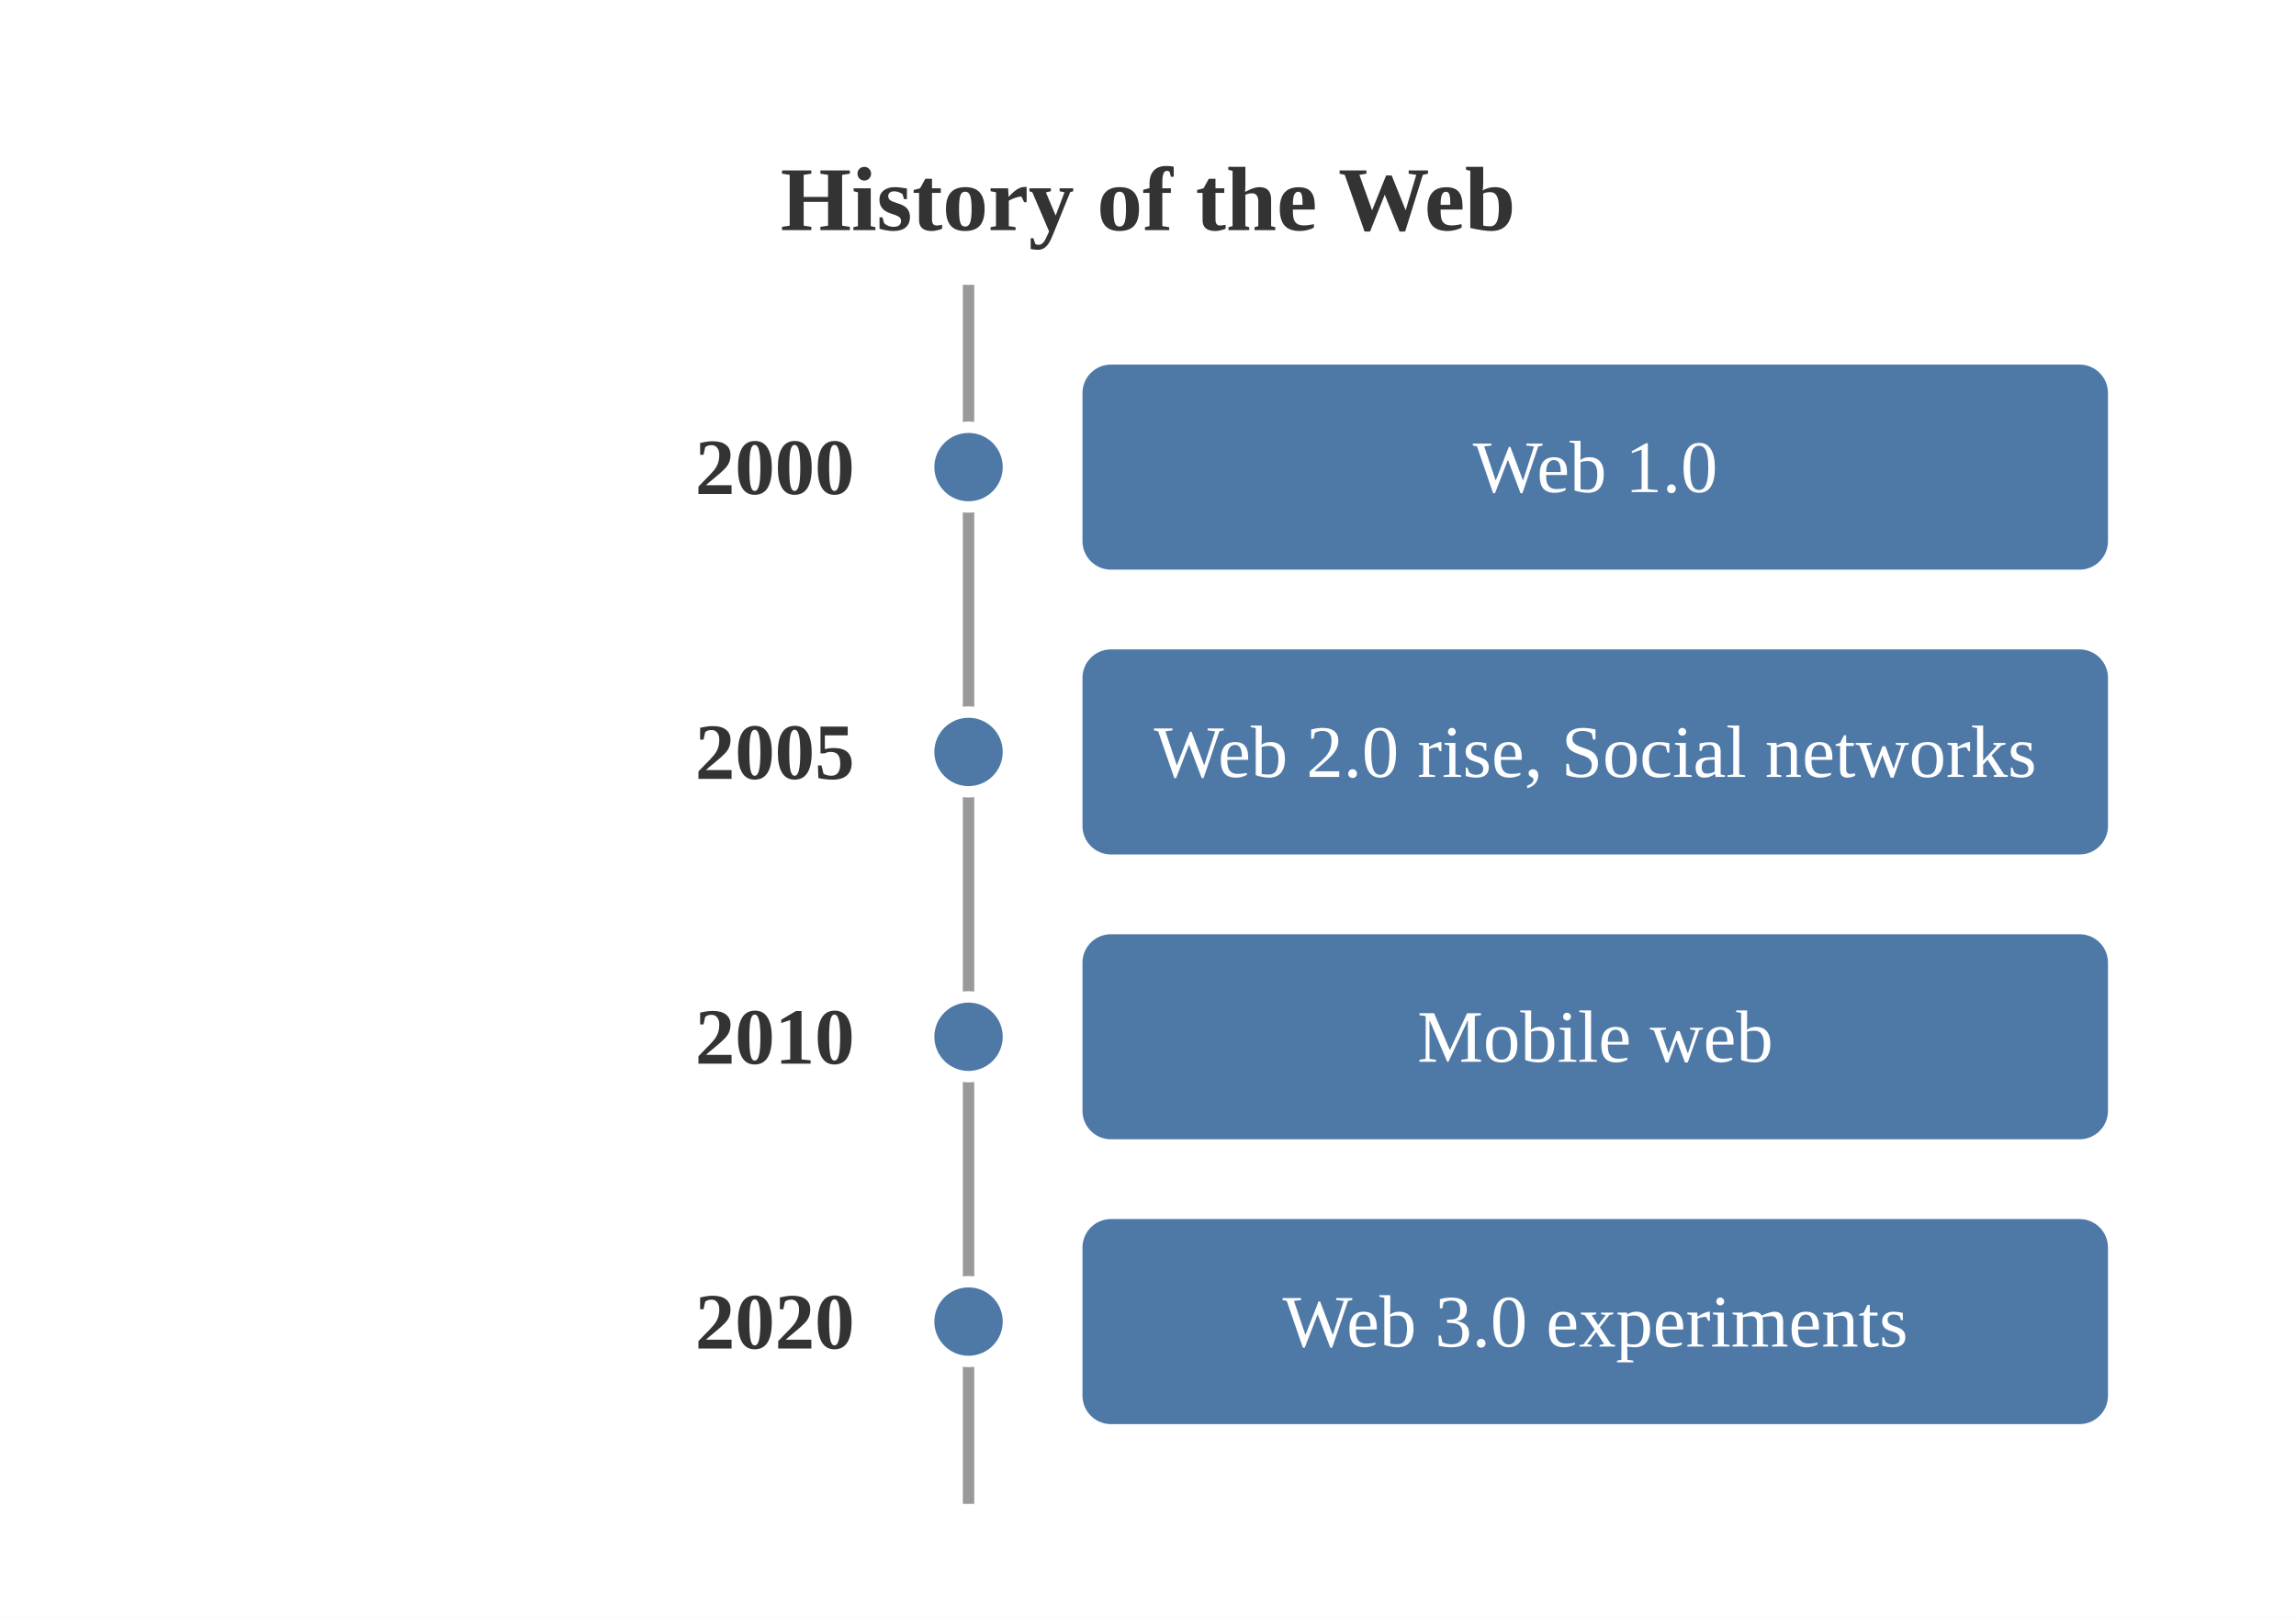
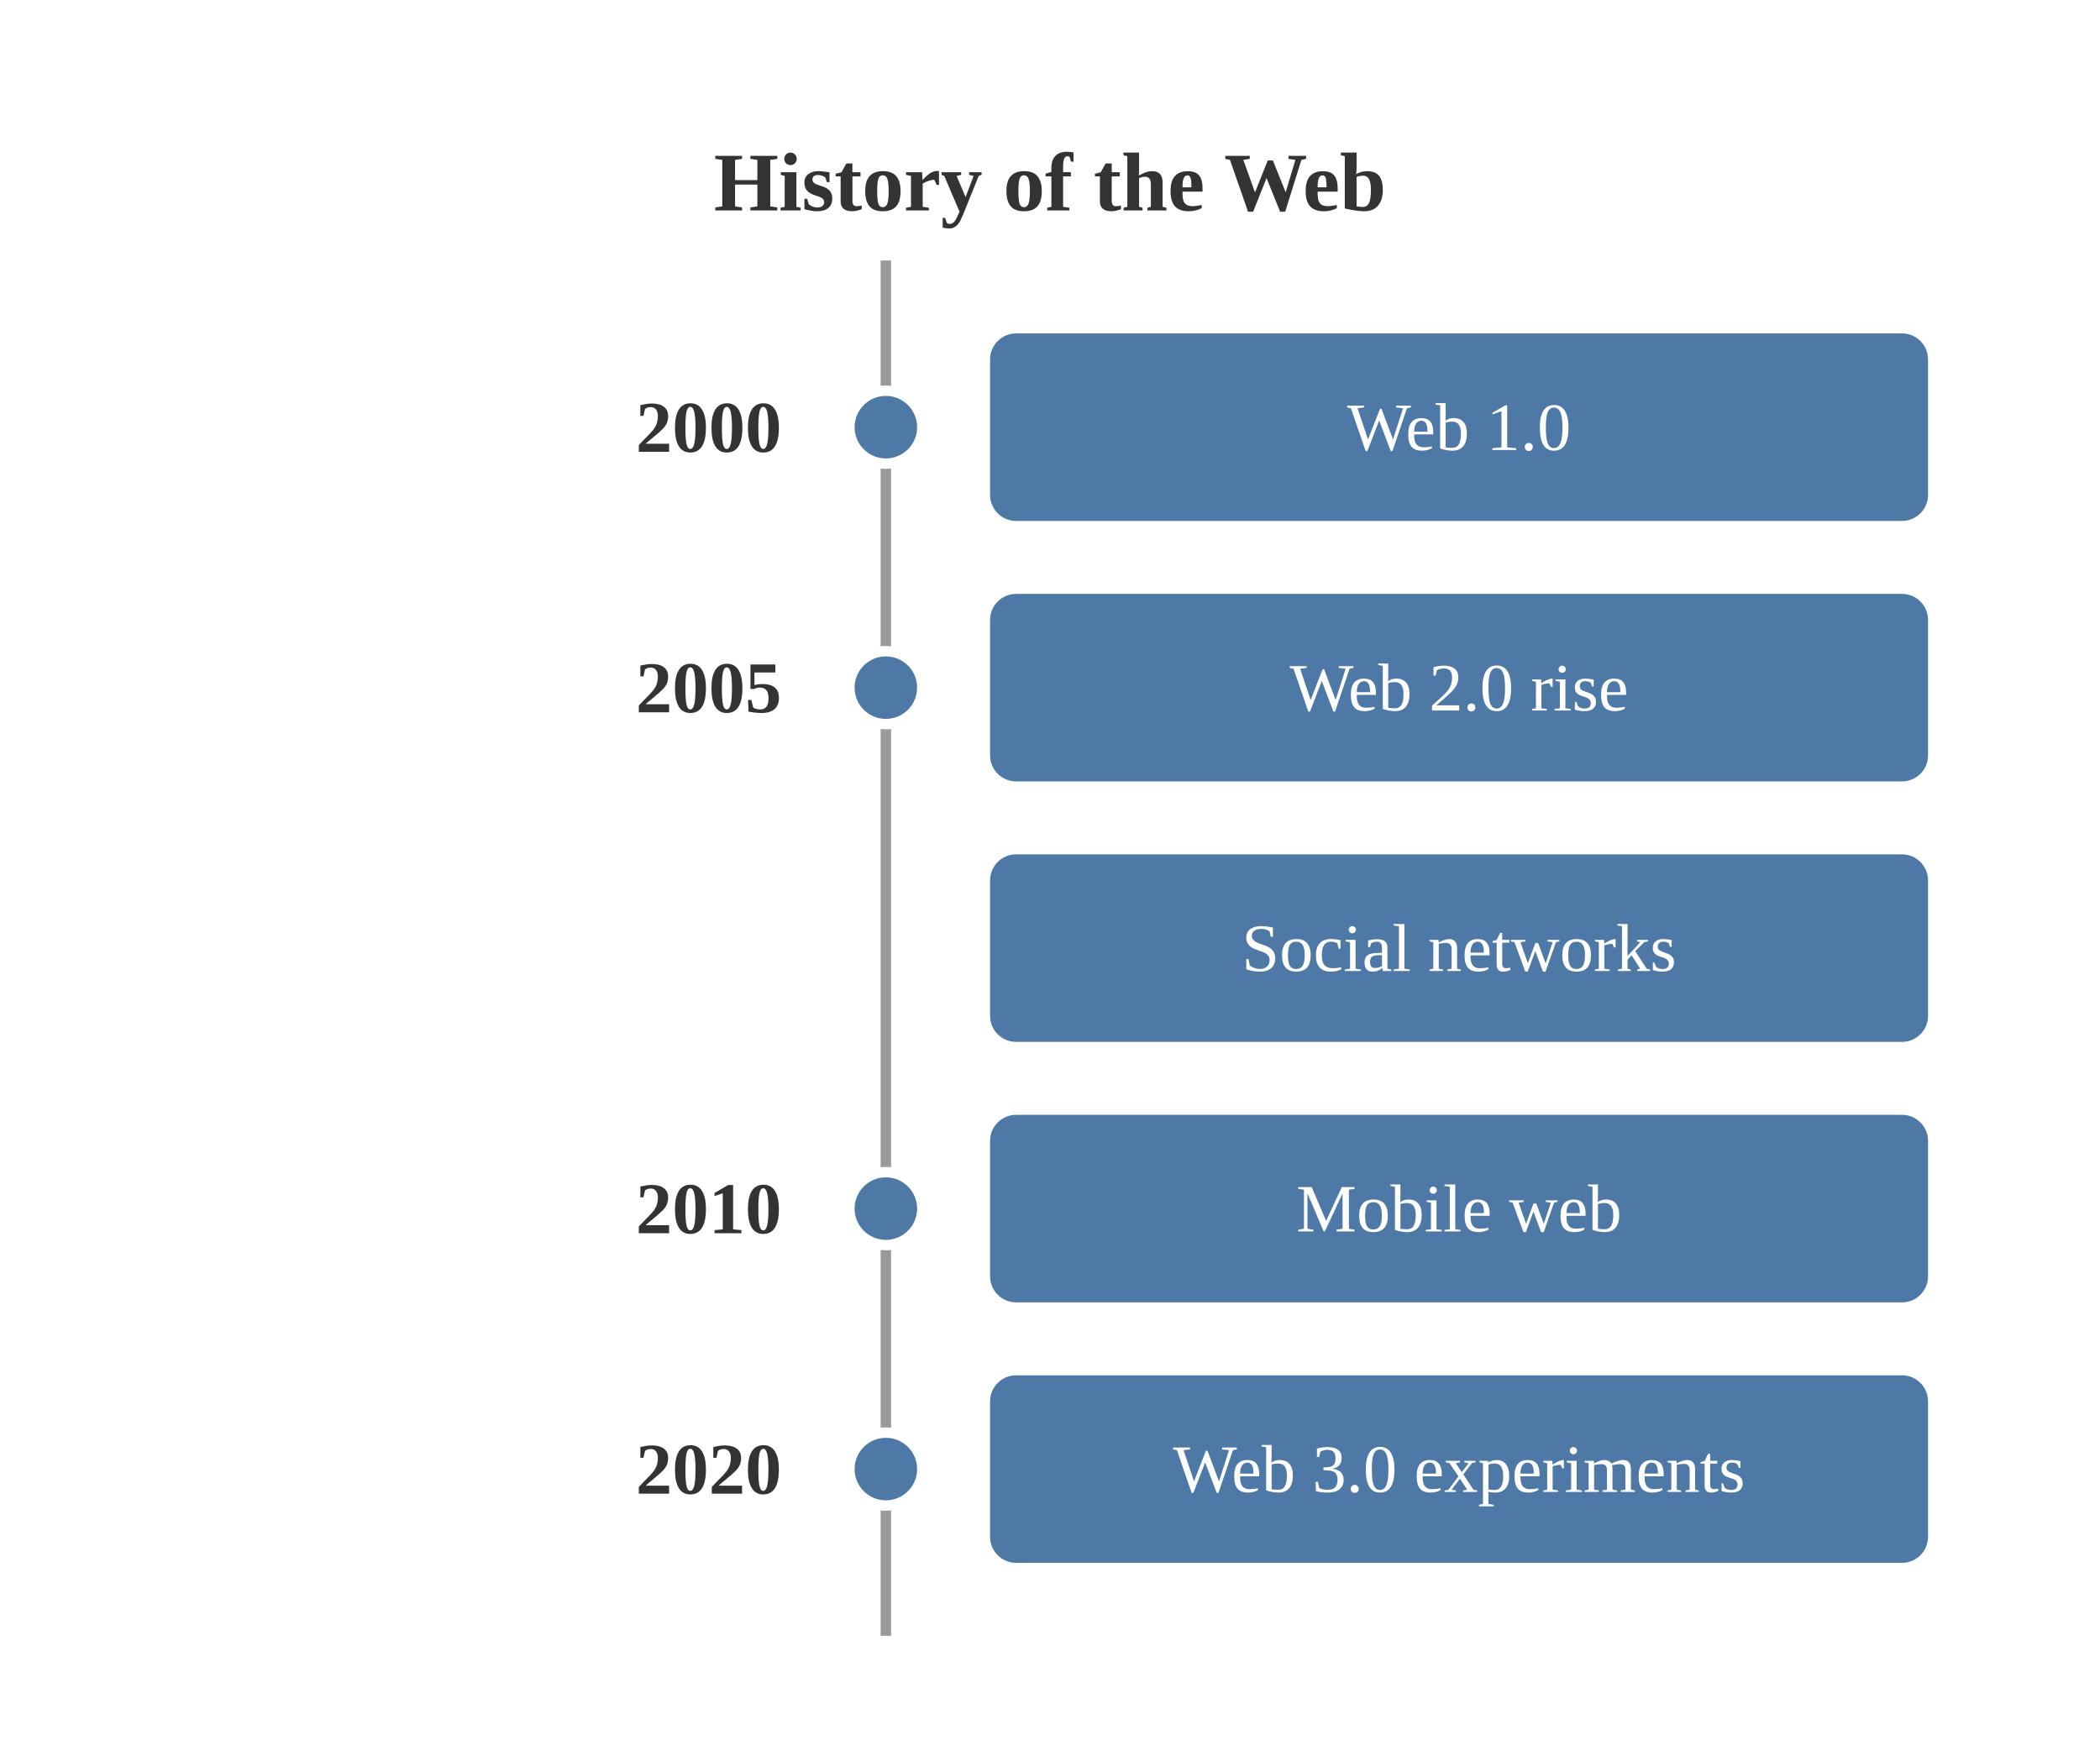
- <svg xmlns="http://www.w3.org/2000/svg" viewBox="0 0 403.00 284.00">
-   <rect x="0.00" y="0.00" width="403.00" height="284.00" style="fill:#fff;stroke:none" />
+ <svg xmlns="http://www.w3.org/2000/svg" viewBox="0 0 403.00 334.00">
+   <rect x="0.00" y="0.00" width="403.00" height="334.00" style="fill:#fff;stroke:none" />
  <text x="201.50" y="35.00" text-anchor="middle" dominant-baseline="central" style="fill:#333;font-size:16px;font-weight:bold">History of the Web</text>
-   <line x1="170.00" y1="50.00" x2="170.00" y2="264.00" style="stroke:#999;stroke-width:2" />
+   <line x1="170.00" y1="50.00" x2="170.00" y2="314.00" style="stroke:#999;stroke-width:2" />
  <text x="150.00" y="82.00" text-anchor="end" dominant-baseline="central" style="fill:#333;font-size:14px;font-weight:bold">2000</text>
  <circle cx="170.00" cy="82.00" r="7.00" style="fill:#4e79a7;stroke:#fff;stroke-width:2" />
  <rect x="190.00" y="64.00" width="180.00" height="36.00" rx="5.00" ry="5.00" style="fill:#4e79a7;stroke:none" />
  <text x="280.00" y="82.00" text-anchor="middle" dominant-baseline="central" style="fill:#fff;font-size:13px">Web 1.0</text>
  <text x="150.00" y="132.00" text-anchor="end" dominant-baseline="central" style="fill:#333;font-size:14px;font-weight:bold">2005</text>
  <circle cx="170.00" cy="132.00" r="7.00" style="fill:#4e79a7;stroke:#fff;stroke-width:2" />
  <rect x="190.00" y="114.00" width="180.00" height="36.00" rx="5.00" ry="5.00" style="fill:#4e79a7;stroke:none" />
-   <text x="280.00" y="132.00" text-anchor="middle" dominant-baseline="central" style="fill:#fff;font-size:13px">Web 2.0 rise, Social networks</text>
-   <text x="150.00" y="182.00" text-anchor="end" dominant-baseline="central" style="fill:#333;font-size:14px;font-weight:bold">2010</text>
-   <circle cx="170.00" cy="182.00" r="7.00" style="fill:#4e79a7;stroke:#fff;stroke-width:2" />
+   <text x="280.00" y="132.00" text-anchor="middle" dominant-baseline="central" style="fill:#fff;font-size:13px">Web 2.0 rise</text>
  <rect x="190.00" y="164.00" width="180.00" height="36.00" rx="5.00" ry="5.00" style="fill:#4e79a7;stroke:none" />
-   <text x="280.00" y="182.00" text-anchor="middle" dominant-baseline="central" style="fill:#fff;font-size:13px">Mobile web</text>
-   <text x="150.00" y="232.00" text-anchor="end" dominant-baseline="central" style="fill:#333;font-size:14px;font-weight:bold">2020</text>
+   <text x="280.00" y="182.00" text-anchor="middle" dominant-baseline="central" style="fill:#fff;font-size:13px">Social networks</text>
+   <text x="150.00" y="232.00" text-anchor="end" dominant-baseline="central" style="fill:#333;font-size:14px;font-weight:bold">2010</text>
  <circle cx="170.00" cy="232.00" r="7.00" style="fill:#4e79a7;stroke:#fff;stroke-width:2" />
  <rect x="190.00" y="214.00" width="180.00" height="36.00" rx="5.00" ry="5.00" style="fill:#4e79a7;stroke:none" />
-   <text x="280.00" y="232.00" text-anchor="middle" dominant-baseline="central" style="fill:#fff;font-size:13px">Web 3.0 experiments</text>
+   <text x="280.00" y="232.00" text-anchor="middle" dominant-baseline="central" style="fill:#fff;font-size:13px">Mobile web</text>
+   <text x="150.00" y="282.00" text-anchor="end" dominant-baseline="central" style="fill:#333;font-size:14px;font-weight:bold">2020</text>
+   <circle cx="170.00" cy="282.00" r="7.00" style="fill:#4e79a7;stroke:#fff;stroke-width:2" />
+   <rect x="190.00" y="264.00" width="180.00" height="36.00" rx="5.00" ry="5.00" style="fill:#4e79a7;stroke:none" />
+   <text x="280.00" y="282.00" text-anchor="middle" dominant-baseline="central" style="fill:#fff;font-size:13px">Web 3.0 experiments</text>
</svg>
